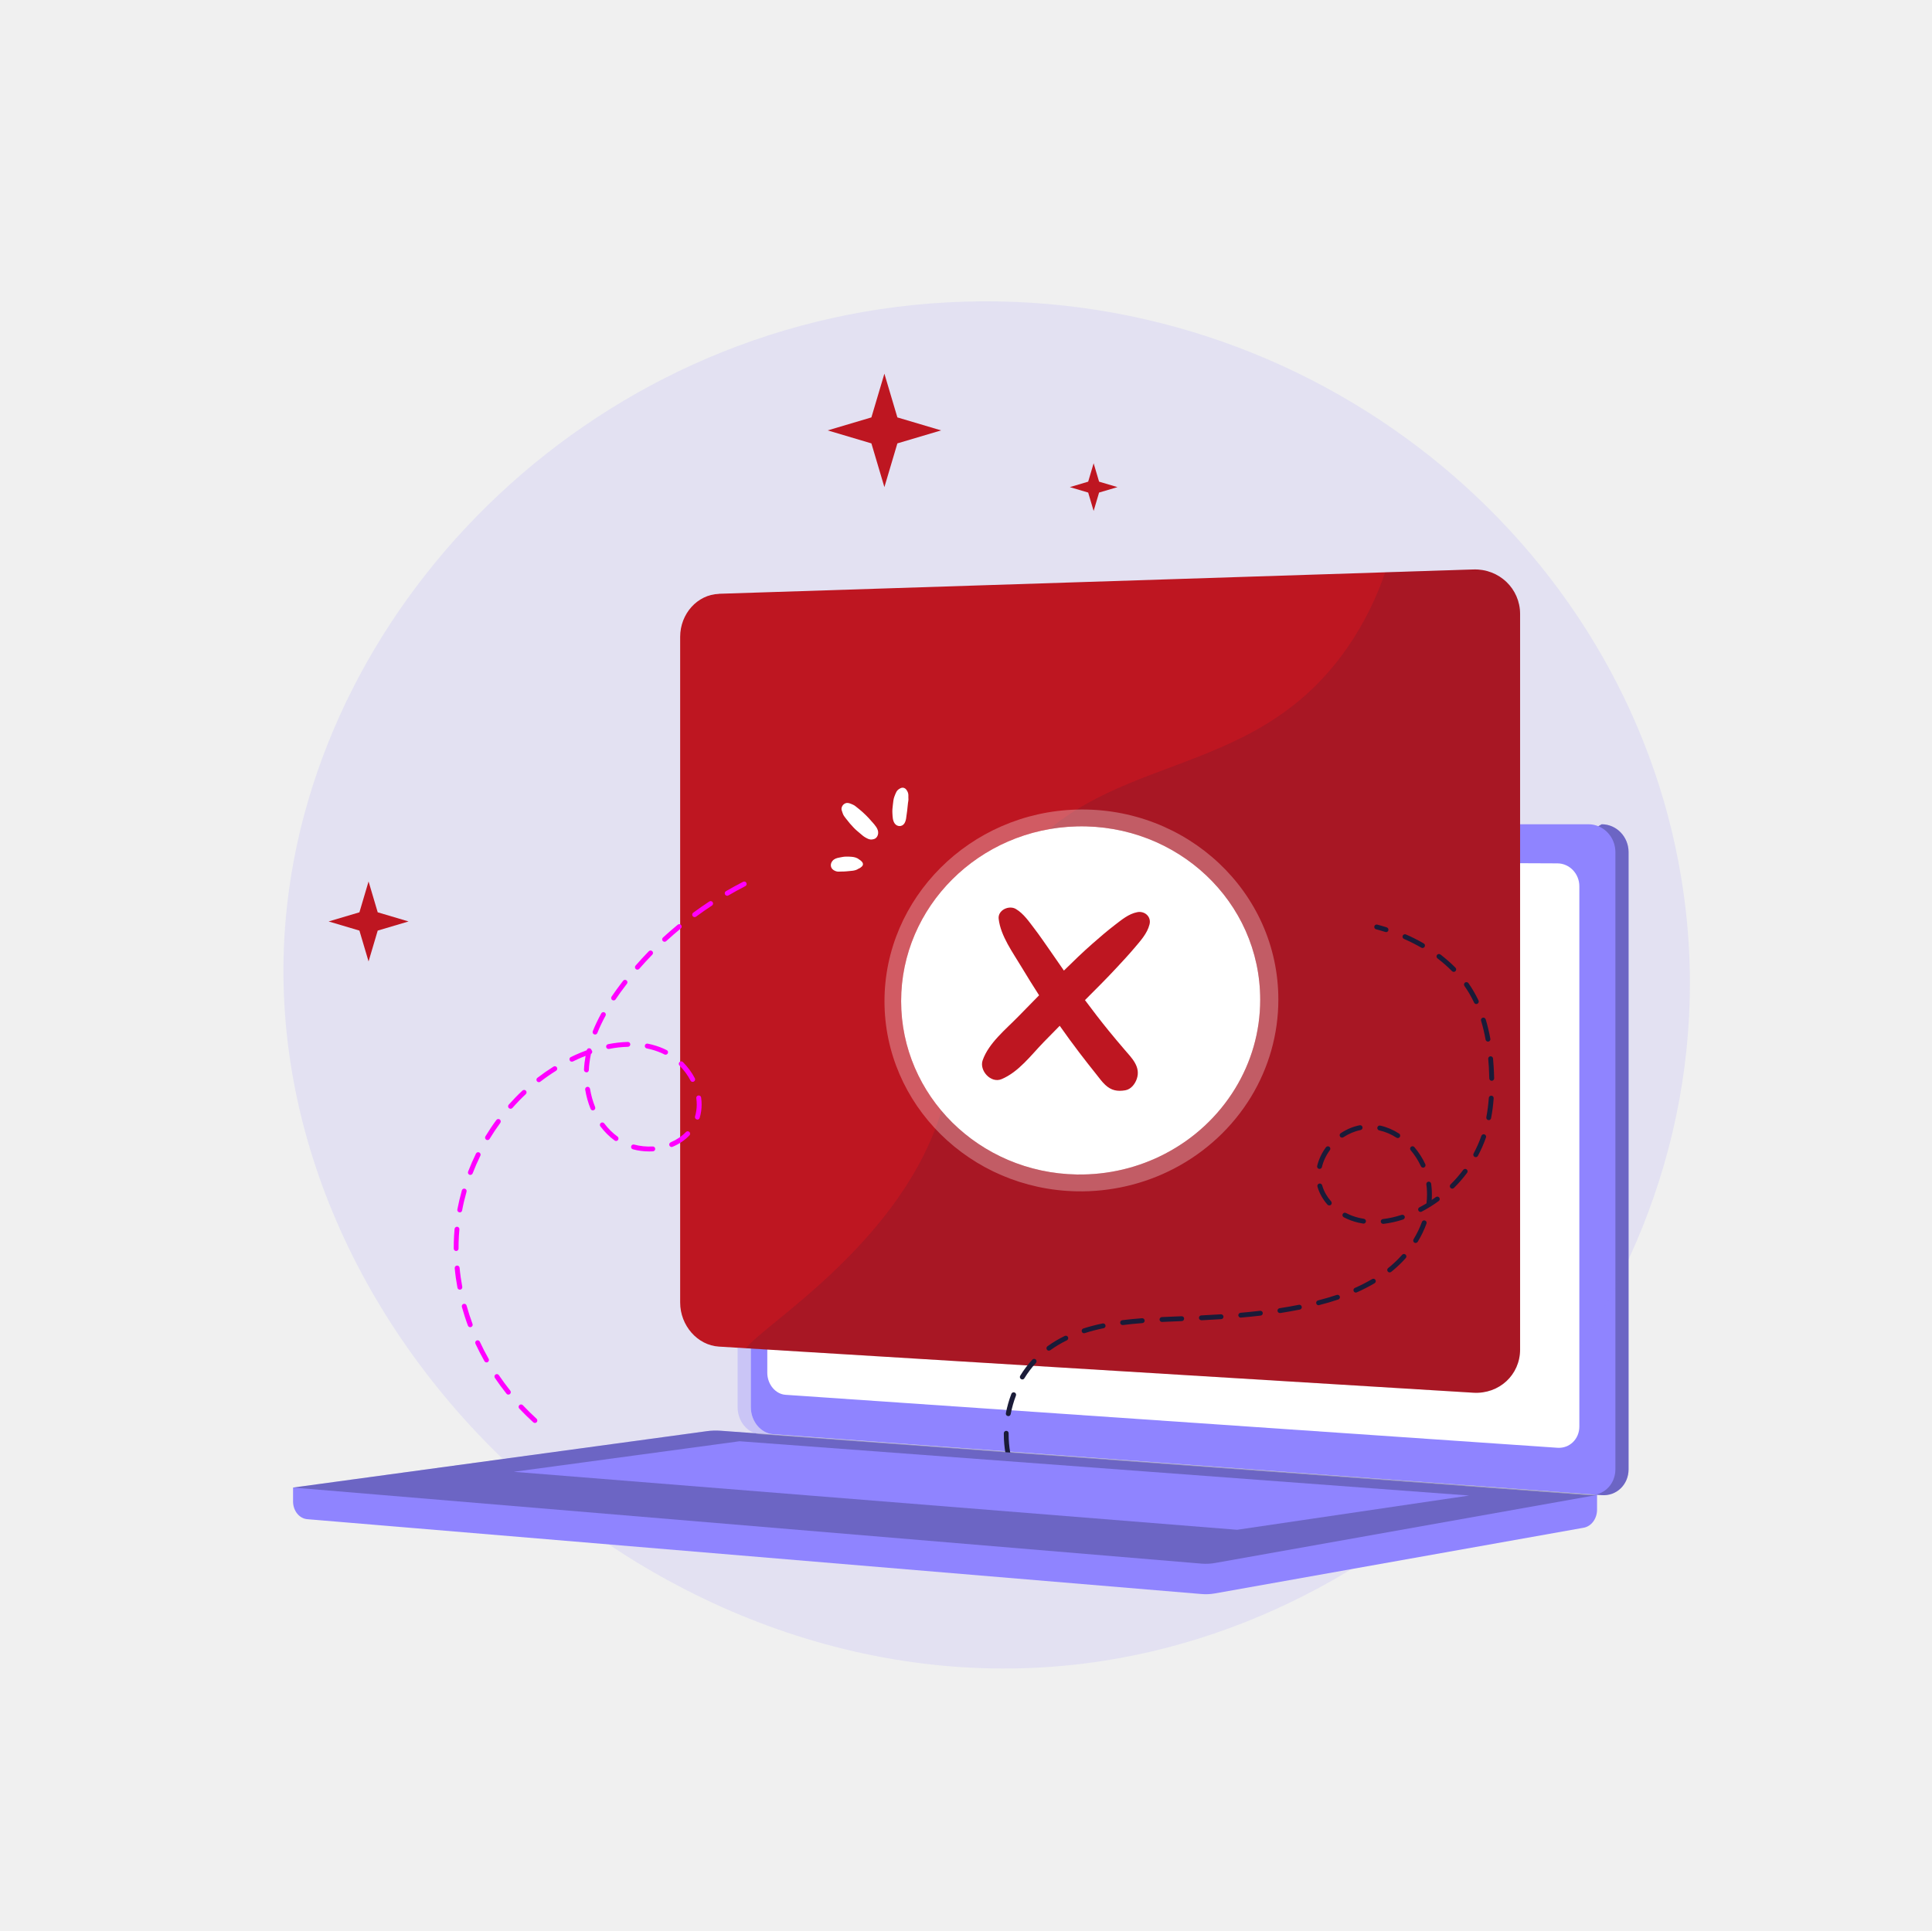
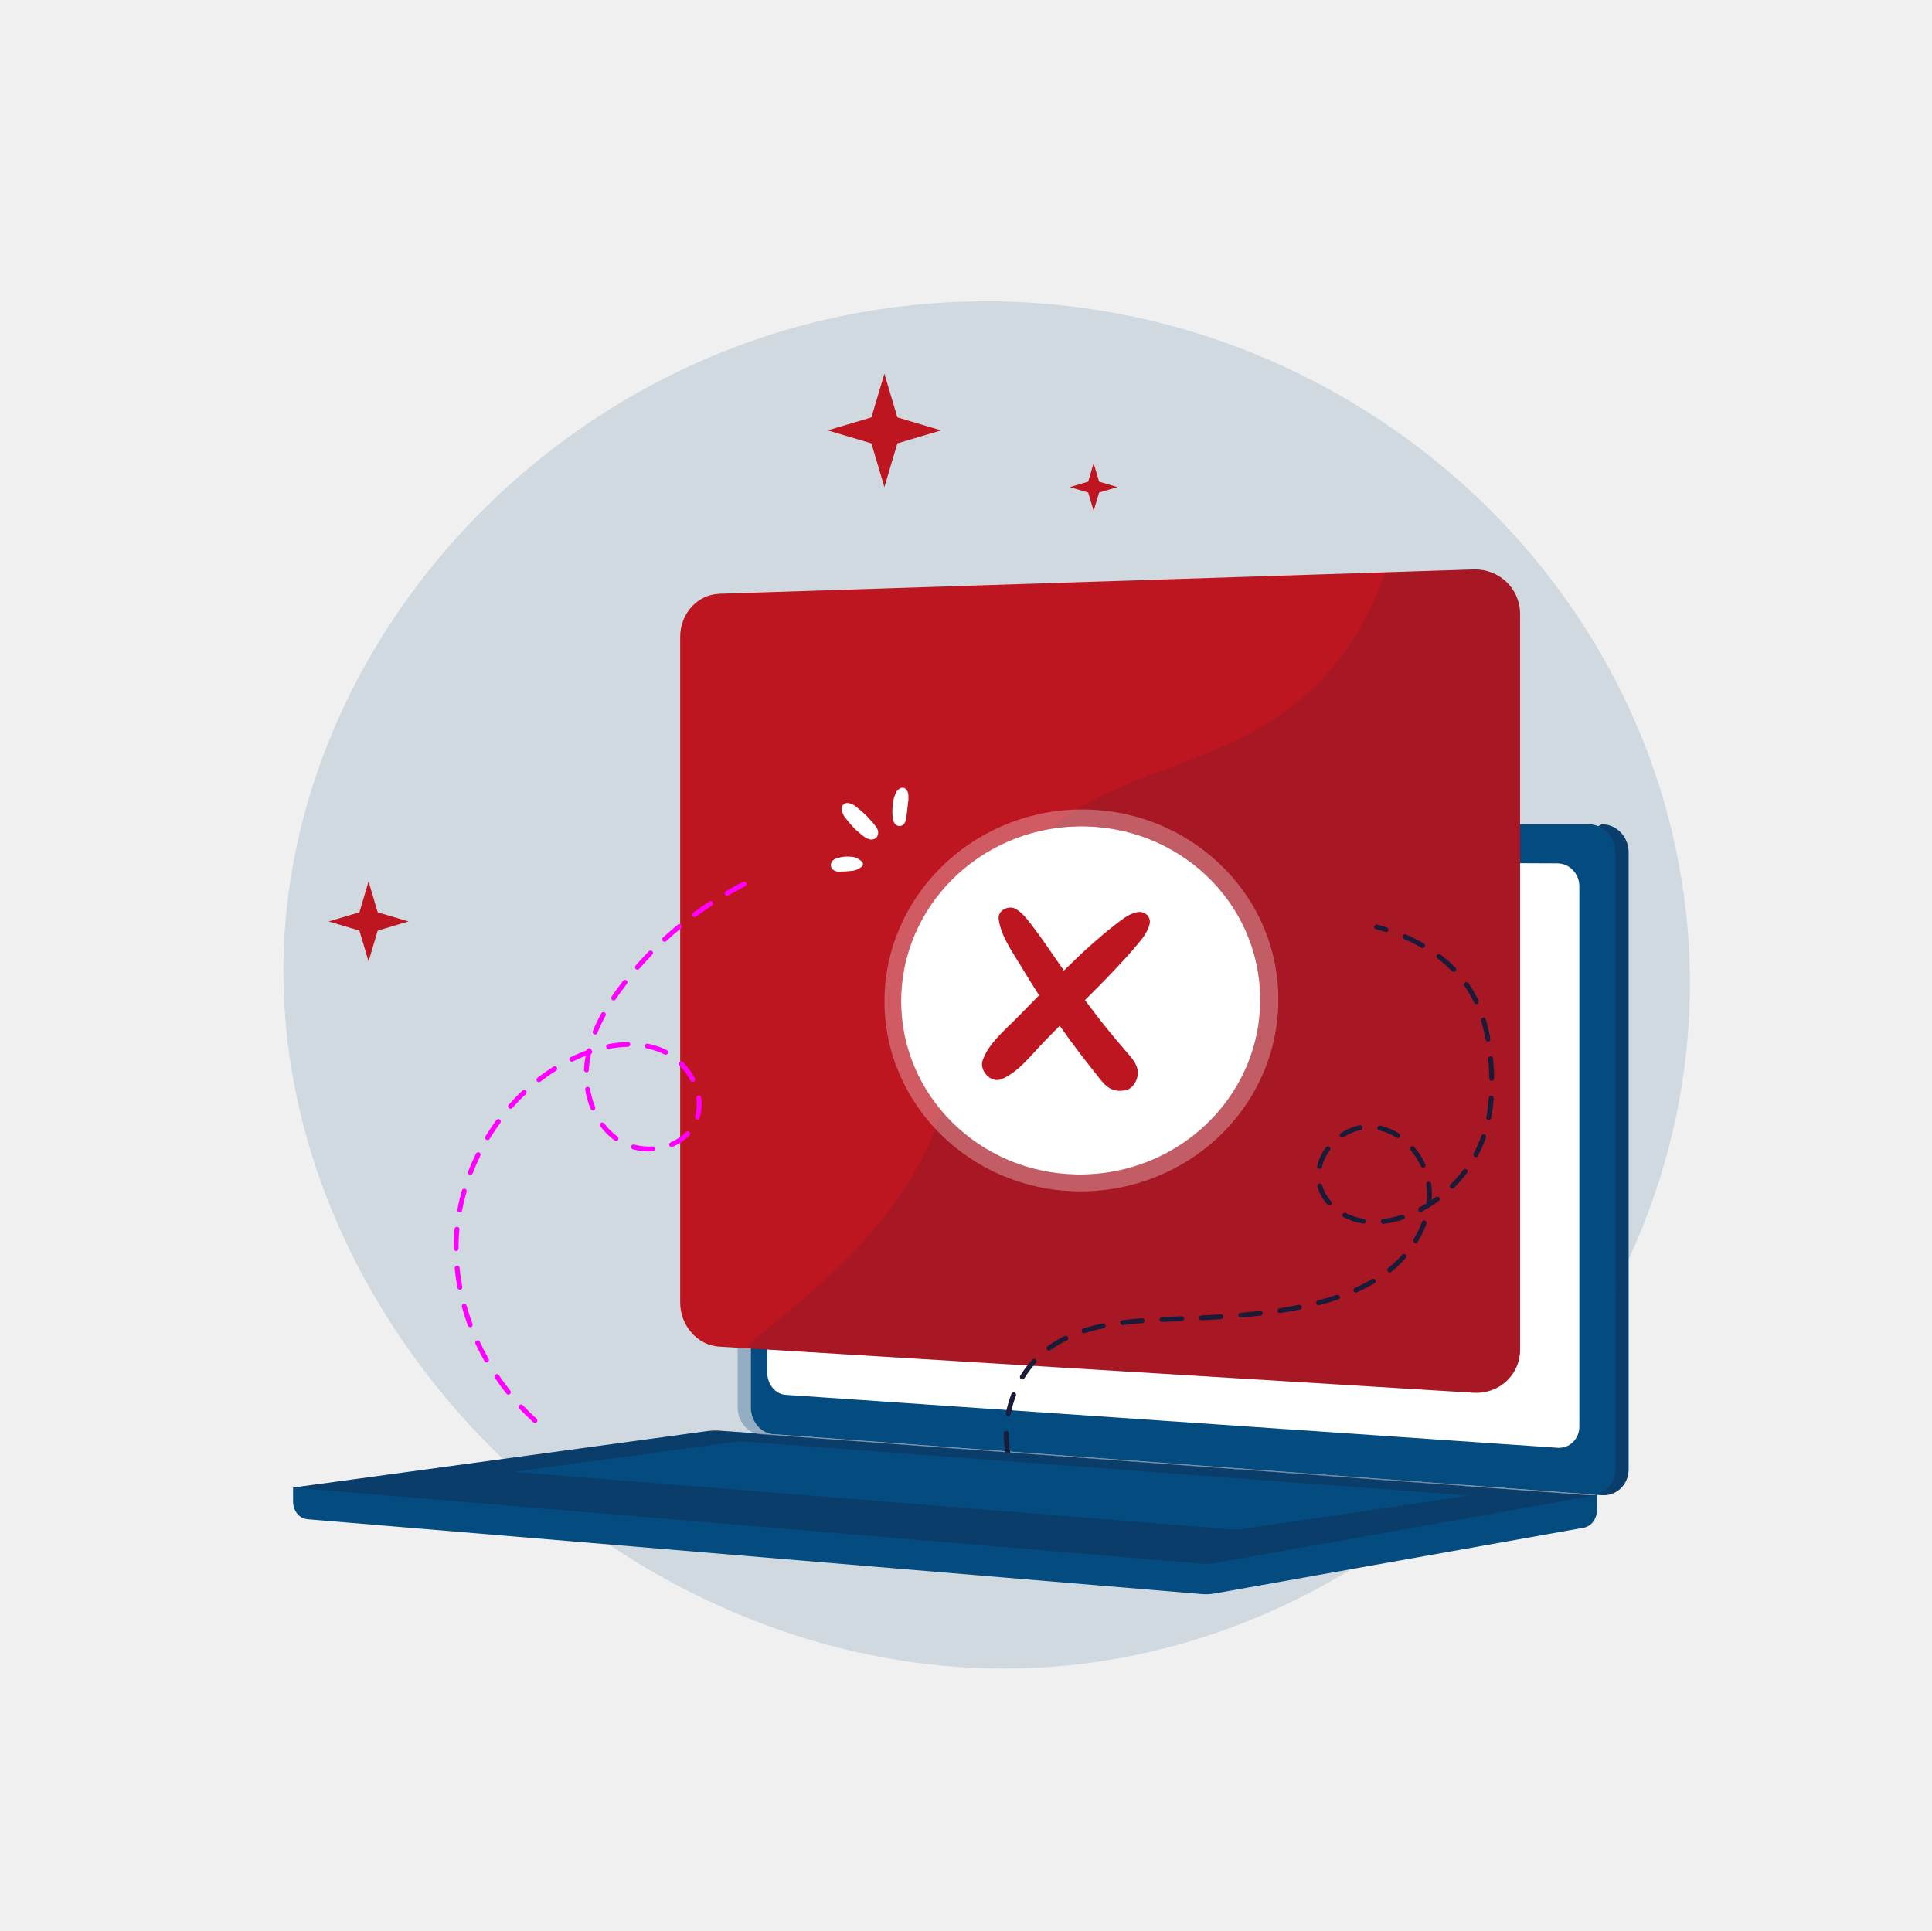
<svg xmlns="http://www.w3.org/2000/svg" id="Error" viewBox="0 0 397.13 396.85">
  <defs>
    <style>
      .cls-1, .cls-2, .cls-3 {
-         fill: #8f84ff;
+         fill: #044b7f;
      }

      .cls-1, .cls-4, .cls-5 {
        opacity: .3;
      }

      .cls-6, .cls-4 {
        fill: #fff;
      }

      .cls-2, .cls-7 {
        opacity: .14;
      }

      .cls-8 {
        fill: #f0f;
      }

      .cls-7, .cls-9, .cls-5 {
        fill: #1a1b38;
      }

      .cls-10 {
        fill: #be1621;
      }
    </style>
  </defs>
  <path class="cls-3" d="M329.24,169.45l-.7.4c-.63-.26-1.31-.4-2.02-.4h-167.64c-2.51,0-4.54,2.32-4.54,5.18v114.68c0,2.86,2.03,5.33,4.54,5.52l169.05,12.44s.02.01.02,0l1.29.1c3.04.22,5.52-2.16,5.52-5.33v-126.86c0-3.16-2.48-5.73-5.52-5.73Z" />
  <path class="cls-2" d="M198.32,62.01c74.01-2.19,138.12,51.52,147.8,121.98,10.59,77.04-47.69,146.36-119.41,157.46-89.2,13.81-175.73-66.08-167.96-152.75,5.85-65.3,64.33-124.47,139.57-126.69Z" />
  <path class="cls-5" d="M334.76,175.18v126.86c0,3.17-2.48,5.55-5.52,5.33l-1.29-.1c2.36-.48,4.1-2.58,4.1-5.23v-126.86c0-2.42-1.45-4.49-3.51-5.33l.7-.4c3.04,0,5.52,2.57,5.52,5.73Z" />
  <path class="cls-1" d="M158.88,294.83l169.05,12.44c-.45.1-.92.14-1.41.1l-170.36-12.54c-2.51-.19-4.54-2.66-4.54-5.52v-114.68c0-2.86,2.03-5.18,4.54-5.18h2.72c-2.51,0-4.54,2.32-4.54,5.18v114.68c0,2.86,2.03,5.33,4.54,5.52Z" />
  <path class="cls-6" d="M161.47,286.74l158.67,10.89c2.48.17,4.5-1.79,4.5-4.37v-111.07c0-2.58-2.02-4.69-4.5-4.7l-158.67-.68c-2.07,0-3.75,1.89-3.75,4.25v101.16c0,2.35,1.68,4.38,3.75,4.52Z" />
  <path class="cls-6" d="M235.32,172.92c0,1.18.88,2.14,1.96,2.14,1.08,0,1.96-.95,1.96-2.13,0-1.18-.88-2.14-1.96-2.14-1.08,0-1.96.95-1.96,2.13Z" />
  <path class="cls-10" d="M147.77,122.07l155.08-5c5.3-.17,9.61,3.93,9.61,9.17v151.18c0,5.23-4.32,9.21-9.61,8.89l-155.08-9.48c-4.4-.27-7.96-4.33-7.96-9.06v-136.85c0-4.74,3.55-8.69,7.96-8.83Z" />
  <path class="cls-7" d="M207.4,179.53c18.08-25.97,49.55-17.51,69.57-46.41,3.62-5.23,6.08-10.55,7.77-15.46l18.12-.58c5.3-.17,9.61,3.93,9.61,9.17v151.18c0,5.23-4.32,9.21-9.61,8.89l-149.5-9.14c3.37-4.79,32.81-22.28,40.45-49.86,7-25.26,2.72-32.15,13.59-47.77Z" />
  <path class="cls-4" d="M221.37,166.43c-22.03.57-39.56,18.24-39.56,39.4s17.53,38.68,39.56,39.08c6.9.13,13.77-1.47,19.85-4.62,6.58-3.4,12.08-8.5,15.9-14.74,3.69-6.05,5.65-12.99,5.65-20.05,0-22.14-18.8-39.66-41.4-39.07ZM253.9,223.76c-3.46,5.68-8.47,10.34-14.45,13.44-5.39,2.81-11.56,4.35-18.08,4.25-20.14-.33-36.14-16.28-36.14-35.64s16-35.43,36.14-35.92c20.61-.5,37.67,15.45,37.67,35.63,0,6.66-1.87,12.89-5.14,18.24Z" />
  <path class="cls-6" d="M259.04,205.52c0,6.66-1.87,12.89-5.14,18.24-3.46,5.68-8.47,10.34-14.45,13.44-5.39,2.81-11.56,4.35-18.08,4.25-20.14-.33-36.14-16.28-36.14-35.64s16-35.43,36.14-35.92c20.61-.5,37.67,15.45,37.67,35.63Z" />
  <polygon class="cls-10" points="75.76 181.21 73.88 187.55 67.55 189.43 73.88 191.31 75.76 197.65 77.64 191.31 83.98 189.43 77.64 187.55 75.76 181.21" />
  <polygon class="cls-10" points="224.8 95.24 223.68 99.02 219.91 100.14 223.68 101.26 224.8 105.04 225.92 101.26 229.7 100.14 225.92 99.02 224.8 95.24" />
  <polygon class="cls-10" points="181.79 76.82 179.12 85.81 170.13 88.48 179.12 91.15 181.79 100.14 184.46 91.15 193.45 88.48 184.46 85.81 181.79 76.82" />
  <path class="cls-10" d="M233.12,194.96c1.24-1.48,2.69-3,3.17-4.93.4-1.59-.99-2.8-2.51-2.51-1.79.34-3.26,1.6-4.66,2.67-1.54,1.18-3,2.44-4.46,3.72-2.05,1.79-4.02,3.7-5.97,5.62-.99-1.43-1.98-2.87-2.98-4.3-1-1.43-1.98-2.87-3.04-4.26-1.12-1.46-2.24-3.14-3.85-4.1-1.4-.84-3.75.21-3.54,2.03.41,3.55,2.95,6.96,4.74,9.97,1.16,1.94,2.35,3.84,3.57,5.74-1.44,1.45-2.87,2.91-4.29,4.38-2.57,2.64-6.06,5.42-7.31,8.98-.74,2.1,1.68,4.8,3.88,3.88,3.54-1.48,6.05-4.92,8.67-7.62,1.09-1.12,2.19-2.23,3.29-3.35,1.34,1.9,2.7,3.78,4.11,5.62,1.13,1.47,2.27,2.94,3.43,4.38.58.72,1.13,1.51,1.81,2.14,1.24,1.16,2.48,1.4,4.13,1.12,1.18-.2,2.02-1.32,2.37-2.37.83-2.47-1.04-4.26-2.51-5.97-1.11-1.29-2.2-2.59-3.27-3.9-1.68-2.06-3.29-4.17-4.88-6.3,2.21-2.22,4.45-4.43,6.57-6.73,1.19-1.28,2.39-2.56,3.52-3.9Z" />
  <g>
    <path class="cls-9" d="M209.09,304.89c-.18,0-.35-.1-.44-.27-.31-.6-.6-1.23-.85-1.87-.1-.26.02-.55.28-.65.26-.1.55.02.65.28.24.61.51,1.21.81,1.78.13.25.03.55-.21.67-.07.04-.15.06-.23.06Z" />
    <path class="cls-9" d="M207.17,299.17c-.24,0-.45-.17-.49-.41-.22-1.26-.34-2.57-.34-3.87v-.25c0-.27.23-.49.5-.49h0c.28,0,.5.23.49.51v.24c0,1.25.11,2.49.32,3.7.05.27-.13.53-.41.58-.03,0-.06,0-.09,0ZM207.25,291.11s-.06,0-.09,0c-.27-.05-.45-.31-.4-.58.26-1.36.64-2.7,1.13-3.98.1-.26.39-.39.65-.29.26.1.39.39.29.65-.47,1.23-.83,2.51-1.08,3.81-.05.24-.25.41-.49.41ZM210.14,283.58c-.09,0-.18-.02-.26-.07-.24-.14-.31-.45-.17-.69.73-1.19,1.57-2.31,2.49-3.31.19-.2.5-.21.71-.03.2.19.22.5.03.71-.88.96-1.68,2.02-2.38,3.16-.09.15-.26.24-.43.24ZM215.61,277.67c-.15,0-.31-.07-.41-.21-.16-.22-.11-.54.11-.7,1.09-.79,2.29-1.5,3.55-2.12.25-.12.55-.02.67.23.12.25.02.55-.23.67-1.21.59-2.36,1.27-3.4,2.03-.09.06-.19.09-.29.09ZM222.84,274.09c-.21,0-.41-.13-.48-.35-.08-.26.06-.54.32-.63,1.23-.4,2.57-.75,3.97-1.04.27-.06.53.12.59.39.06.27-.12.54-.39.59-1.37.28-2.67.62-3.87,1.01-.05.02-.1.02-.15.02ZM230.76,272.4c-.25,0-.46-.18-.5-.44-.04-.27.16-.52.43-.56,1.25-.16,2.58-.29,4.06-.4.27-.02.52.19.54.46s-.19.52-.46.54c-1.46.11-2.77.24-4.01.4-.02,0-.04,0-.06,0ZM238.85,271.76c-.27,0-.49-.21-.5-.48-.01-.28.2-.51.48-.52l4.05-.17c.31,0,.51.2.52.48.01.28-.2.51-.48.52l-4.05.17s-.02,0-.02,0ZM246.95,271.41c-.26,0-.49-.21-.5-.47-.01-.28.2-.51.47-.52,1.35-.07,2.7-.14,4.04-.23.25-.02.51.19.53.47.02.28-.19.51-.47.53-1.35.09-2.7.16-4.05.23,0,0-.02,0-.03,0ZM255.04,270.88c-.26,0-.47-.2-.5-.46-.02-.27.18-.52.46-.54,1.34-.12,2.68-.25,4.02-.41.27-.03.52.16.55.44.03.27-.17.52-.44.55-1.35.16-2.7.29-4.05.41-.01,0-.03,0-.04,0ZM263.09,269.93c-.24,0-.46-.18-.49-.42-.04-.27.14-.53.42-.57,1.36-.21,2.7-.45,3.97-.7.27-.06.53.12.59.39s-.12.53-.39.59c-1.29.26-2.64.49-4.01.71-.03,0-.05,0-.08,0ZM271.04,268.33c-.22,0-.43-.15-.48-.38-.07-.27.09-.54.36-.61,1.35-.35,2.65-.73,3.85-1.13.26-.09.54.05.63.31s-.05.54-.31.63c-1.23.41-2.55.8-3.92,1.15-.04.01-.08.02-.12.02ZM278.71,265.73c-.19,0-.37-.11-.46-.3-.11-.25,0-.55.25-.66,1.26-.56,2.45-1.17,3.55-1.82.24-.14.54-.06.68.17.14.24.06.54-.17.68-1.13.67-2.36,1.3-3.66,1.88-.07.03-.13.04-.2.04ZM285.65,261.58c-.15,0-.29-.06-.39-.19-.17-.22-.14-.53.08-.7.13-.11.26-.21.39-.32.88-.74,1.72-1.55,2.48-2.41.18-.21.5-.23.71-.04.21.18.23.5.04.71-.8.9-1.67,1.74-2.59,2.51-.13.11-.27.23-.41.33-.09.07-.2.11-.31.11ZM290.99,255.53c-.09,0-.18-.02-.26-.07-.24-.14-.31-.45-.17-.69.7-1.15,1.28-2.35,1.72-3.56.09-.26.38-.39.64-.3s.39.38.3.64c-.46,1.27-1.07,2.53-1.8,3.73-.09.16-.26.24-.43.24ZM284.32,251.6c-.25,0-.47-.19-.5-.44-.03-.27.17-.52.44-.55,1.25-.14,2.54-.43,3.85-.86.26-.08.54.06.63.32.09.26-.06.54-.32.63-1.37.45-2.73.75-4.05.9-.02,0-.04,0-.06,0ZM280.28,251.54s-.05,0-.08,0c-.34-.05-.67-.12-1-.19-1.04-.24-2.04-.61-2.99-1.11-.24-.13-.34-.43-.21-.67.13-.24.43-.34.67-.21.87.46,1.8.8,2.75,1.02.31.07.62.13.93.18.27.04.46.3.42.57-.04.25-.25.42-.49.42ZM292,249.14c-.18,0-.35-.1-.44-.27-.13-.25-.03-.55.21-.67.49-.25.97-.53,1.45-.81.08-.63.11-1.26.11-1.88,0-.42-.02-.84-.05-1.26-.02-.26-.05-.51-.09-.76-.04-.27.15-.53.42-.57.27-.03.53.15.57.42.04.27.07.55.09.82.04.45.06.89.06,1.34,0,.39-.01.79-.04,1.19.29-.2.58-.4.86-.6.22-.16.53-.12.7.11.16.22.12.54-.11.7-1.11.82-2.29,1.55-3.5,2.18-.07.04-.15.06-.23.06ZM273.25,247.82c-.14,0-.28-.06-.38-.17-.92-1.04-1.59-2.21-1.99-3.46l-.07-.25c-.08-.26.08-.54.34-.62.26-.08.54.08.62.34l.07.23c.35,1.12.95,2.16,1.78,3.09.18.21.16.52-.04.71-.09.08-.21.12-.33.12ZM298.51,244.36c-.13,0-.26-.05-.35-.15-.2-.2-.19-.51,0-.71.94-.93,1.82-1.94,2.61-3,.17-.22.48-.27.7-.1.22.17.27.48.1.7-.82,1.1-1.73,2.15-2.7,3.11-.1.1-.23.15-.35.15ZM271.23,240.3s-.08,0-.11-.01c-.27-.06-.44-.33-.37-.6.31-1.32.93-2.65,1.8-3.83.17-.22.48-.27.7-.11.22.16.27.48.11.7-.79,1.07-1.35,2.27-1.63,3.46-.05.23-.26.39-.49.39ZM292.52,240.04c-.19,0-.37-.11-.45-.29-.55-1.19-1.25-2.3-2.1-3.29-.18-.21-.15-.53.06-.7.21-.18.53-.15.7.06.9,1.06,1.66,2.25,2.25,3.52.12.25,0,.55-.25.66-.07.03-.14.05-.21.05ZM303.34,237.88c-.08,0-.16-.02-.24-.06-.24-.13-.33-.43-.2-.68.63-1.17,1.17-2.4,1.6-3.63.09-.26.38-.4.64-.31.26.09.4.38.31.64-.45,1.29-1.01,2.56-1.66,3.78-.09.17-.26.26-.44.26ZM287.32,233.96c-.09,0-.19-.03-.27-.08-1.12-.72-2.32-1.23-3.55-1.5-.27-.06-.44-.33-.38-.6.06-.27.33-.44.6-.38,1.35.3,2.65.85,3.87,1.64.23.15.3.46.15.69-.1.15-.26.23-.42.23ZM275.87,233.87c-.16,0-.32-.08-.42-.22-.15-.23-.09-.54.14-.69,1.22-.81,2.53-1.36,3.89-1.63.27-.06.53.12.59.39.05.27-.12.53-.39.59-1.23.25-2.42.75-3.54,1.48-.08.06-.18.08-.28.08ZM306.02,230.26s-.06,0-.1,0c-.27-.05-.45-.31-.4-.59.24-1.25.41-2.58.51-3.96.02-.28.26-.48.54-.46.28.02.48.26.46.54-.1,1.42-.28,2.79-.53,4.08-.05.24-.26.41-.49.41ZM306.63,222.19c-.27,0-.49-.22-.5-.49-.02-.77-.05-1.54-.09-2.31-.04-.57-.08-1.13-.13-1.7-.03-.28.18-.52.45-.54.27-.02.52.18.54.45.05.58.1,1.16.13,1.73.05.78.08,1.57.1,2.35,0,.28-.21.5-.49.51h0ZM305.86,214.13c-.24,0-.45-.17-.49-.41-.25-1.36-.56-2.67-.93-3.88-.08-.26.07-.54.33-.62.26-.08.54.07.62.33.38,1.25.7,2.6.96,4,.05.27-.13.53-.4.58-.03,0-.06,0-.09,0ZM303.46,206.41c-.19,0-.37-.11-.45-.29-.31-.65-.65-1.29-1-1.9-.31-.52-.64-1.03-.99-1.53-.16-.23-.1-.54.12-.7s.54-.1.7.12c.37.52.71,1.06,1.03,1.6.37.63.72,1.29,1.05,1.97.12.25.01.55-.24.67-.07.03-.14.05-.21.05ZM298.83,199.8c-.13,0-.26-.05-.36-.15-.91-.93-1.92-1.81-2.99-2.63-.22-.17-.26-.48-.1-.7.17-.22.48-.26.7-.1,1.11.85,2.15,1.76,3.1,2.72.19.2.19.51,0,.71-.1.1-.22.14-.35.14ZM292.41,194.89c-.08,0-.17-.02-.25-.07-1.13-.65-2.33-1.26-3.57-1.8-.25-.11-.37-.4-.26-.66.11-.25.41-.37.66-.26,1.27.55,2.51,1.18,3.67,1.85.24.14.32.44.18.68-.09.16-.26.25-.43.25Z" />
    <path class="cls-9" d="M284.9,191.61s-.1,0-.15-.02c-.63-.2-1.26-.38-1.9-.55-.27-.07-.42-.35-.35-.61.07-.27.34-.42.61-.35.65.17,1.3.36,1.94.57.26.08.41.36.33.63-.07.21-.26.35-.48.35Z" />
  </g>
  <path class="cls-8" d="M109.96,292.53c-.12,0-.24-.04-.34-.13-.99-.9-1.96-1.85-2.88-2.83-.19-.2-.18-.52.02-.71.2-.19.52-.18.71.02.9.96,1.85,1.89,2.82,2.78.2.19.22.5.03.71-.1.11-.23.16-.37.16ZM104.5,286.7c-.15,0-.29-.06-.39-.19-.84-1.05-1.64-2.14-2.39-3.25-.15-.23-.09-.54.13-.69.23-.16.54-.09.69.13.74,1.09,1.53,2.16,2.35,3.19.17.21.14.53-.08.7-.09.07-.2.11-.31.11ZM100.02,280.08c-.17,0-.34-.09-.44-.25-.66-1.17-1.28-2.38-1.85-3.59-.12-.25,0-.55.24-.66.25-.12.55,0,.66.24.55,1.19,1.16,2.38,1.81,3.52.14.24.05.54-.19.68-.08.04-.16.07-.25.07ZM96.65,272.84c-.2,0-.39-.12-.47-.33-.47-1.26-.88-2.56-1.24-3.84-.07-.27.08-.54.35-.62.27-.08.54.08.62.35.35,1.26.76,2.53,1.22,3.77.1.26-.04.55-.3.64-.06.02-.12.03-.17.03ZM94.52,265.13c-.24,0-.45-.17-.49-.41-.25-1.33-.44-2.67-.56-4-.03-.28.18-.52.45-.55.28-.02.52.18.55.45.12,1.3.31,2.62.55,3.92.05.27-.13.53-.4.58-.03,0-.06,0-.09,0ZM93.77,257.18c-.28,0-.5-.22-.5-.5v-.15c0-.38,0-.75.01-1.13.02-.91.08-1.84.16-2.76.03-.27.27-.46.54-.45.27.03.48.27.45.54-.08.9-.14,1.8-.16,2.69,0,.37-.01.74-.01,1.11v.15c0,.28-.22.5-.5.5ZM94.5,249.23s-.06,0-.09,0c-.27-.05-.45-.31-.4-.58.25-1.32.56-2.64.93-3.94.08-.26.36-.42.62-.34.27.08.42.35.34.62-.36,1.27-.67,2.56-.91,3.85-.04.24-.25.41-.49.41ZM96.69,241.54c-.06,0-.12-.01-.18-.03-.26-.1-.39-.39-.29-.65.48-1.25,1.03-2.5,1.62-3.71.12-.25.42-.35.67-.23.25.12.35.42.23.67-.58,1.18-1.11,2.4-1.58,3.62-.08.2-.27.32-.47.32ZM133.42,236.71c-1.14,0-2.26-.15-3.33-.44-.27-.07-.42-.35-.35-.62.07-.27.35-.42.61-.35,1.22.33,2.51.46,3.8.39.28-.03.51.19.53.47.02.28-.19.51-.47.53-.26.02-.53.02-.79.02ZM138.06,235.8c-.19,0-.38-.12-.46-.31-.11-.25.01-.55.27-.66,1.22-.52,2.27-1.23,3.12-2.11.19-.2.51-.21.71-.02.2.19.21.51.02.71-.94.98-2.1,1.77-3.46,2.34-.06.03-.13.04-.19.04ZM126.63,234.56c-.1,0-.21-.03-.29-.1-1.1-.8-2.08-1.78-2.93-2.91-.17-.22-.12-.53.1-.7.22-.17.53-.12.7.1.79,1.05,1.7,1.96,2.72,2.7.22.16.27.48.11.7-.1.13-.25.21-.4.21ZM100.21,234.37c-.09,0-.18-.02-.26-.07-.24-.14-.31-.45-.17-.69.7-1.15,1.45-2.28,2.25-3.36.16-.22.48-.27.7-.11s.27.48.11.7c-.78,1.06-1.51,2.16-2.2,3.29-.09.16-.26.24-.43.24ZM143.34,230.15s-.1,0-.14-.02c-.26-.08-.41-.36-.33-.62.23-.78.35-1.6.35-2.44,0-.43-.03-.86-.09-1.3-.04-.27.15-.53.43-.56.27-.04.53.15.56.43.07.48.1.97.1,1.44,0,.94-.13,1.86-.4,2.73-.06.22-.26.36-.48.36ZM121.86,228.27c-.2,0-.38-.12-.46-.31-.51-1.25-.88-2.57-1.11-3.95-.05-.27.14-.53.41-.58.27-.05.53.14.58.41.22,1.3.57,2.56,1.05,3.74.1.26-.02.55-.28.65-.06.03-.12.04-.19.04ZM104.94,227.93c-.12,0-.24-.04-.33-.12-.21-.18-.23-.5-.04-.71.9-1.01,1.84-1.99,2.82-2.9.2-.19.52-.18.71.02.19.2.18.52-.02.71-.95.89-1.88,1.85-2.75,2.84-.1.11-.24.17-.37.17ZM110.77,222.47c-.15,0-.3-.07-.4-.19-.17-.22-.13-.53.09-.7,1.07-.82,2.19-1.6,3.32-2.31.24-.15.54-.08.69.16s.07.54-.16.69c-1.11.69-2.2,1.45-3.24,2.25-.09.07-.2.1-.3.1ZM142.38,222.41c-.18,0-.35-.1-.44-.27-.59-1.13-1.36-2.17-2.27-3.09-.19-.2-.19-.51,0-.71.2-.19.51-.2.71,0,.98.99,1.81,2.11,2.45,3.33.13.25.03.55-.21.67-.07.04-.15.06-.23.06ZM120.54,220.44h-.02c-.28-.01-.49-.25-.48-.52.02-.47.06-.94.11-1.41.06-.48.13-.96.22-1.45-.55.21-1.09.44-1.63.69-.33.15-.65.3-.97.46-.25.12-.55.02-.67-.23-.12-.25-.02-.55.23-.67.33-.16.67-.32,1-.47.75-.34,1.52-.65,2.28-.93v-.03c.07-.27.34-.44.61-.37.19.04.32.19.37.36.05.05.09.12.12.19.08.24-.02.49-.24.61-.14.66-.25,1.32-.32,1.98-.05.44-.09.89-.11,1.33-.01.27-.23.48-.5.48ZM136.81,216.83c-.08,0-.16-.02-.23-.06-.21-.11-.42-.21-.63-.3-.95-.41-1.96-.73-3.01-.94-.27-.05-.45-.32-.39-.59.05-.27.32-.45.59-.39,1.12.23,2.2.56,3.21,1,.24.1.47.21.7.33.25.13.34.43.21.67-.09.17-.26.27-.44.27ZM125.09,215.65c-.23,0-.44-.17-.49-.4-.05-.27.12-.53.39-.59,1.38-.27,2.75-.43,4.06-.46h.01c.27,0,.49.22.5.49,0,.28-.21.5-.49.51-1.25.03-2.56.17-3.88.44-.03,0-.07,0-.1,0ZM122.32,212.68c-.06,0-.12-.01-.19-.04-.26-.1-.38-.39-.28-.65.48-1.2,1.07-2.43,1.74-3.66.13-.24.44-.33.68-.2.24.13.33.44.2.68-.65,1.19-1.22,2.39-1.69,3.56-.08.2-.27.31-.46.31ZM126.13,205.66c-.1,0-.19-.03-.28-.08-.23-.15-.29-.47-.14-.69.63-.93,1.33-1.9,2.08-2.88l.29-.38c.17-.22.48-.26.7-.09.22.17.26.48.09.7l-.29.38c-.74.96-1.43,1.91-2.04,2.83-.1.14-.25.22-.42.22ZM131.02,199.34c-.12,0-.23-.04-.33-.12-.21-.18-.23-.5-.05-.71.88-1.01,1.8-2.01,2.73-2.96.19-.2.51-.2.71,0,.2.19.2.51,0,.71-.92.94-1.82,1.92-2.69,2.92-.1.11-.24.17-.38.17ZM136.61,193.61c-.14,0-.27-.05-.37-.16-.19-.2-.17-.52.03-.71.98-.9,2.01-1.79,3.04-2.64.21-.18.53-.14.7.07s.14.53-.07.7c-1.02.84-2.03,1.72-3,2.61-.1.09-.22.13-.34.13ZM142.78,188.53c-.15,0-.31-.07-.4-.2-.16-.22-.12-.54.11-.7,1.08-.79,2.19-1.57,3.31-2.3.23-.15.54-.09.69.14.15.23.09.54-.14.69-1.1.72-2.2,1.49-3.26,2.27-.09.07-.19.1-.3.1ZM149.47,184.14c-.17,0-.34-.09-.43-.25-.14-.24-.06-.54.18-.68,1.15-.67,2.34-1.32,3.53-1.93.25-.13.55-.03.67.22.13.25.03.55-.22.67-1.18.61-2.35,1.25-3.48,1.91-.08.05-.17.07-.25.07Z" />
  <path class="cls-6" d="M179.28,168.99c-.41-.47-.81-.94-1.26-1.37-.44-.42-.87-.84-1.35-1.22-.25-.2-.5-.4-.75-.6-.18-.14-.33-.27-.54-.35-.04-.02-.09-.04-.13-.06-.13-.06-.26-.11-.4-.17-.48-.2-.94-.24-1.38.1-.37.28-.61.84-.44,1.3.12.34.23.78.43,1.08.16.25.35.48.53.71.45.61.94,1.16,1.46,1.71.43.46.91.85,1.39,1.25.31.26.62.55.97.75.43.25.89.52,1.4.46.34-.04.67-.11.92-.38.24-.27.35-.56.38-.92.07-.88-.69-1.68-1.22-2.29Z" />
  <path class="cls-6" d="M177.32,177.36c-.2-.32-.47-.52-.78-.71-.39-.34-.99-.47-1.47-.51-.38-.03-.76-.05-1.14-.04-.47,0-.96.11-1.42.2-.53.1-1.02.24-1.39.68-.51.6-.46,1.46.24,1.9.29.18.62.31.97.31.19,0,.38-.02.56-.02.36-.01.73.01,1.08-.04.76-.1,1.83-.05,2.48-.54,0,0,0,0,.01,0,.15-.06.28-.12.41-.22.12-.09.25-.19.35-.3.17-.18.23-.48.09-.7Z" />
  <path class="cls-6" d="M186.72,164.19c0-.25,0-.51,0-.76-.02-.43-.16-.71-.39-1.05-.29-.42-.79-.57-1.25-.33-.33.17-.62.37-.81.71-.17.3-.29.66-.42.98-.21.53-.25,1.16-.32,1.73-.08.59-.13,1.16-.09,1.76.04.68.05,1.44.45,2.03.49.73,1.53.77,2.02,0,.22-.36.32-.78.37-1.19.01-.11.02-.22.04-.33,0-.05.02-.09.02-.12.1-.63.17-1.25.23-1.88.02-.25.05-.5.08-.74,0-.04.01-.09.02-.1.03-.23.08-.46.07-.7Z" />
  <path class="cls-3" d="M328.28,307.19v3.16c0,1.86-1.17,3.44-2.76,3.72l-75.79,13.5c-.9.16-1.81.21-2.72.13l-183.86-15.39c-1.64-.14-2.91-1.73-2.91-3.64v-2.86l85.03-11.59c.95-.13,1.91-.16,2.87-.09l7.1.52c.3.1.6.16.92.18l170.36,12.54c.62.04,1.21-.02,1.76-.18Z" />
  <path class="cls-5" d="M148.13,294.13l180.14,13.2-78.54,13.99c-.9.16-1.81.2-2.72.13l-186.77-15.64,85.03-11.59c.95-.13,1.91-.16,2.87-.09Z" />
  <polygon class="cls-3" points="301.99 307.45 152.02 296.29 105.6 302.57 254.28 314.49 301.99 307.45" />
</svg>
